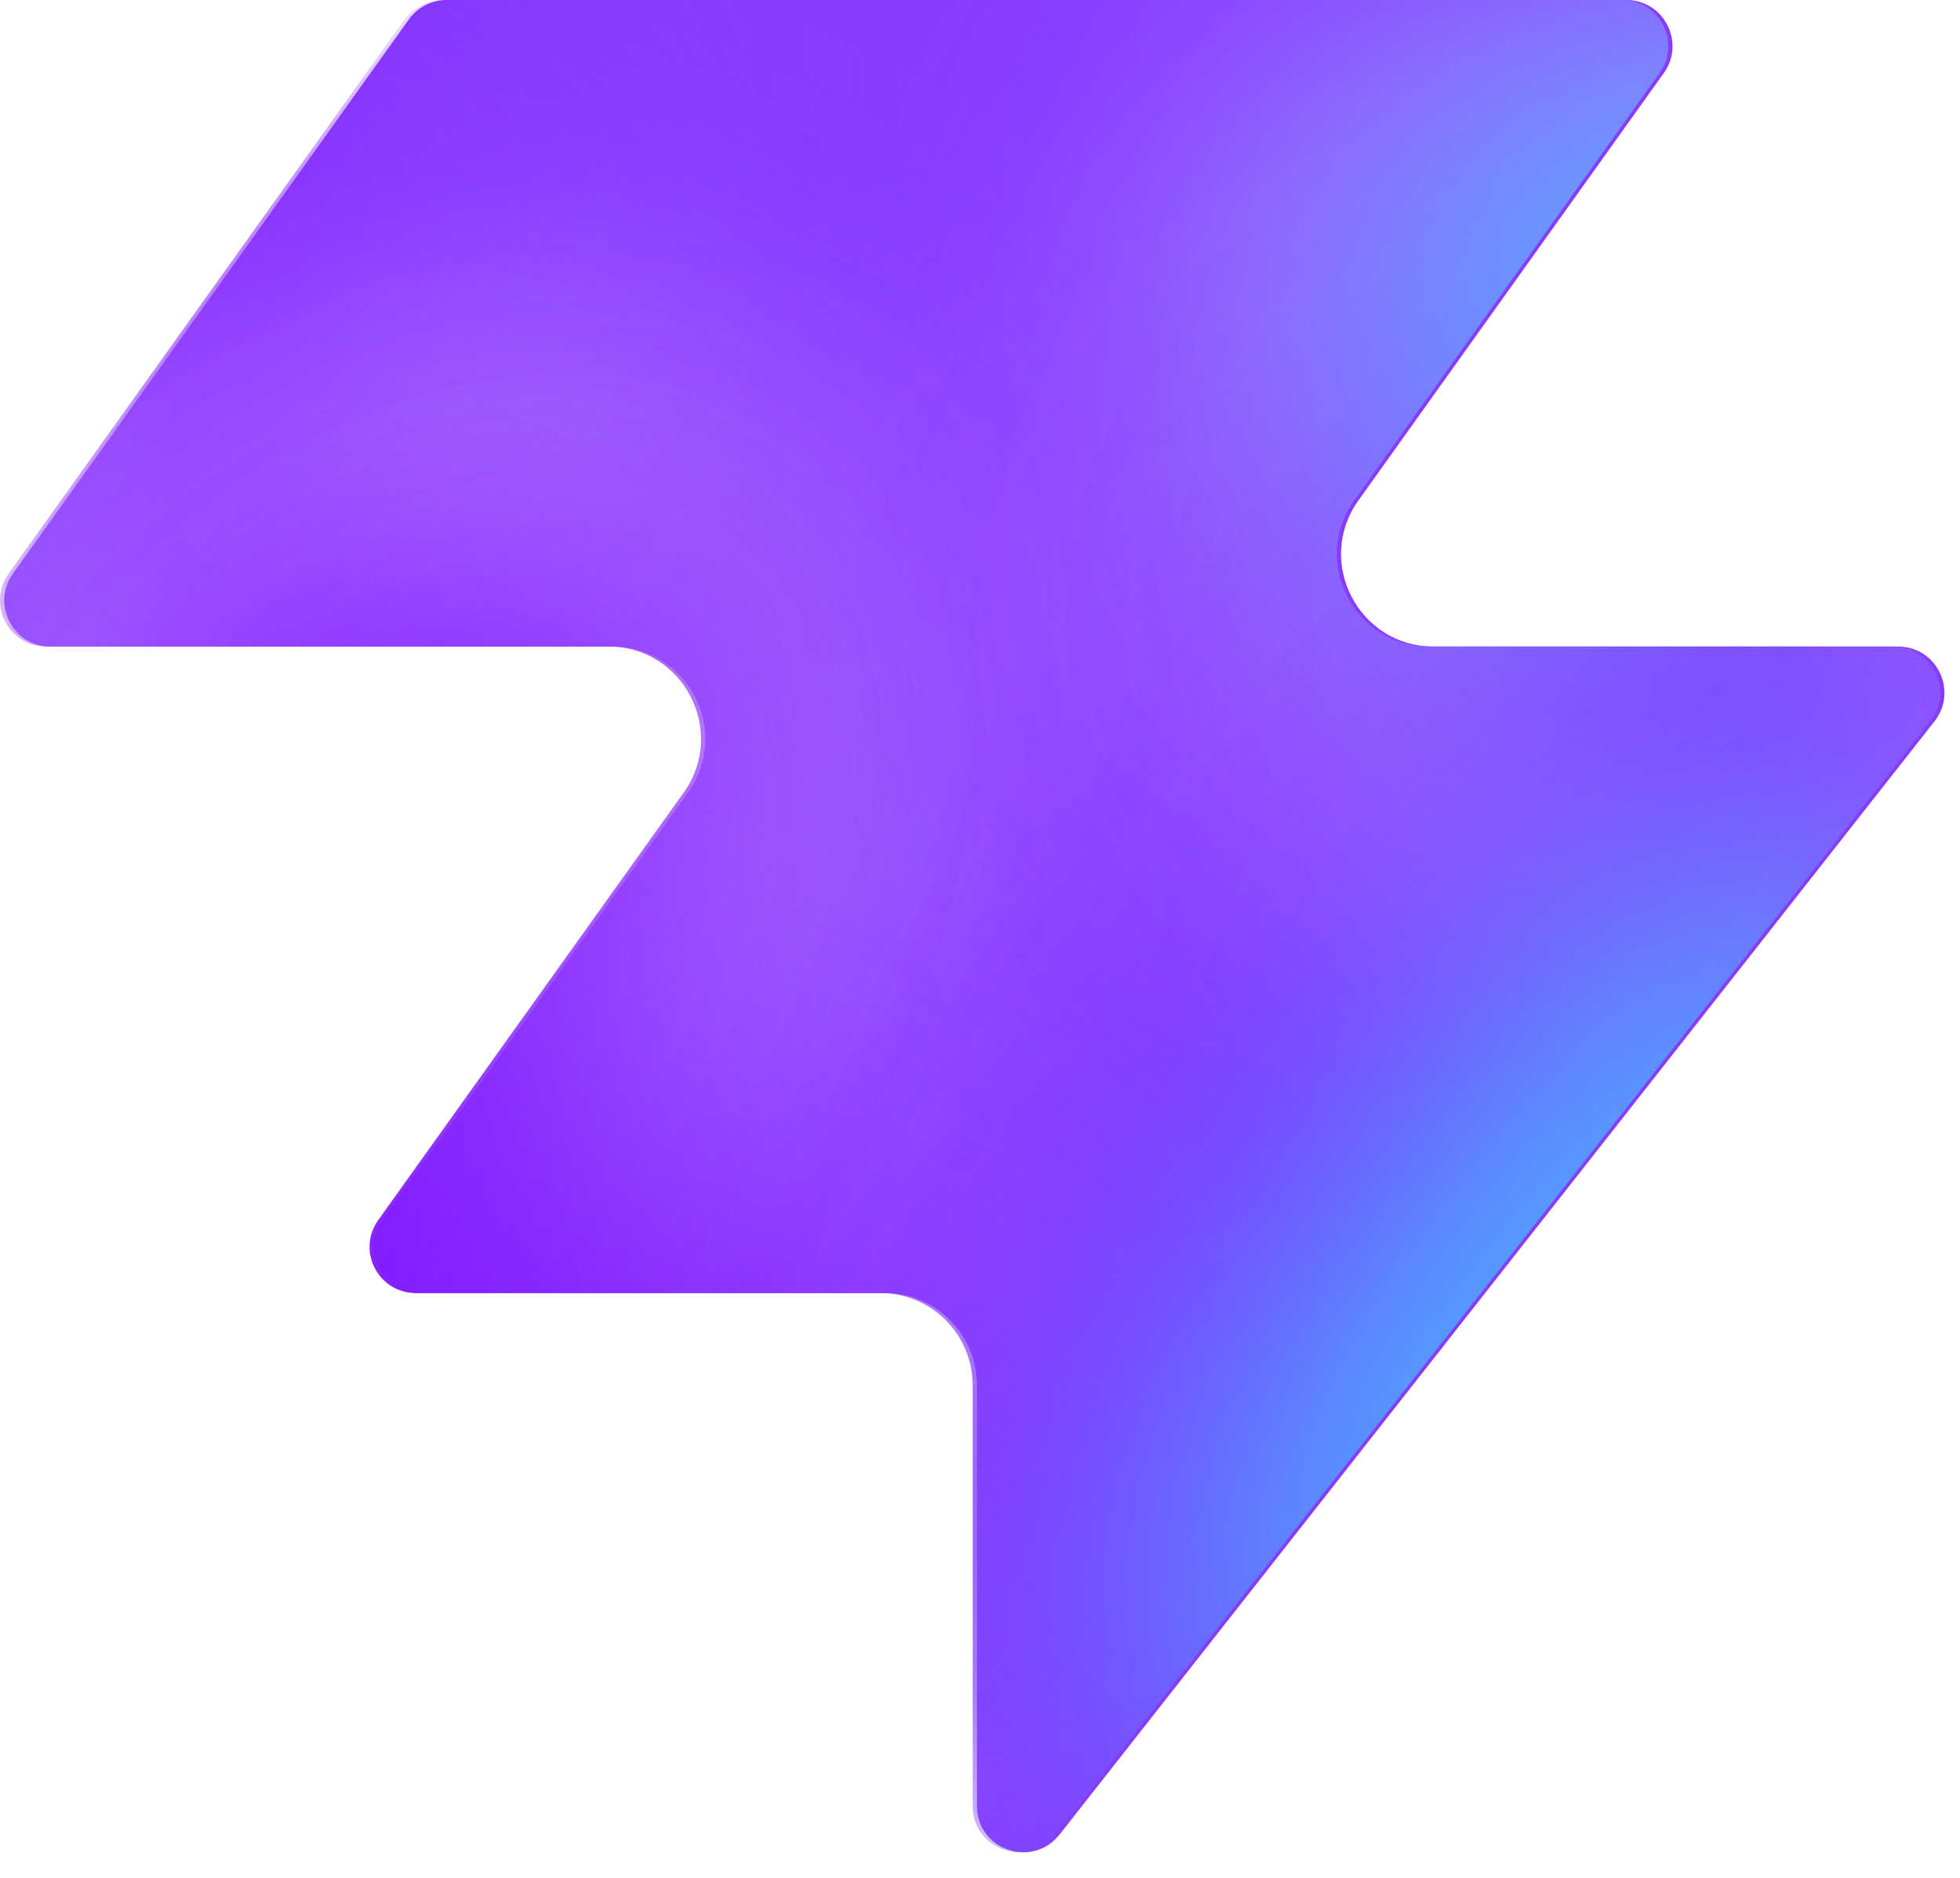
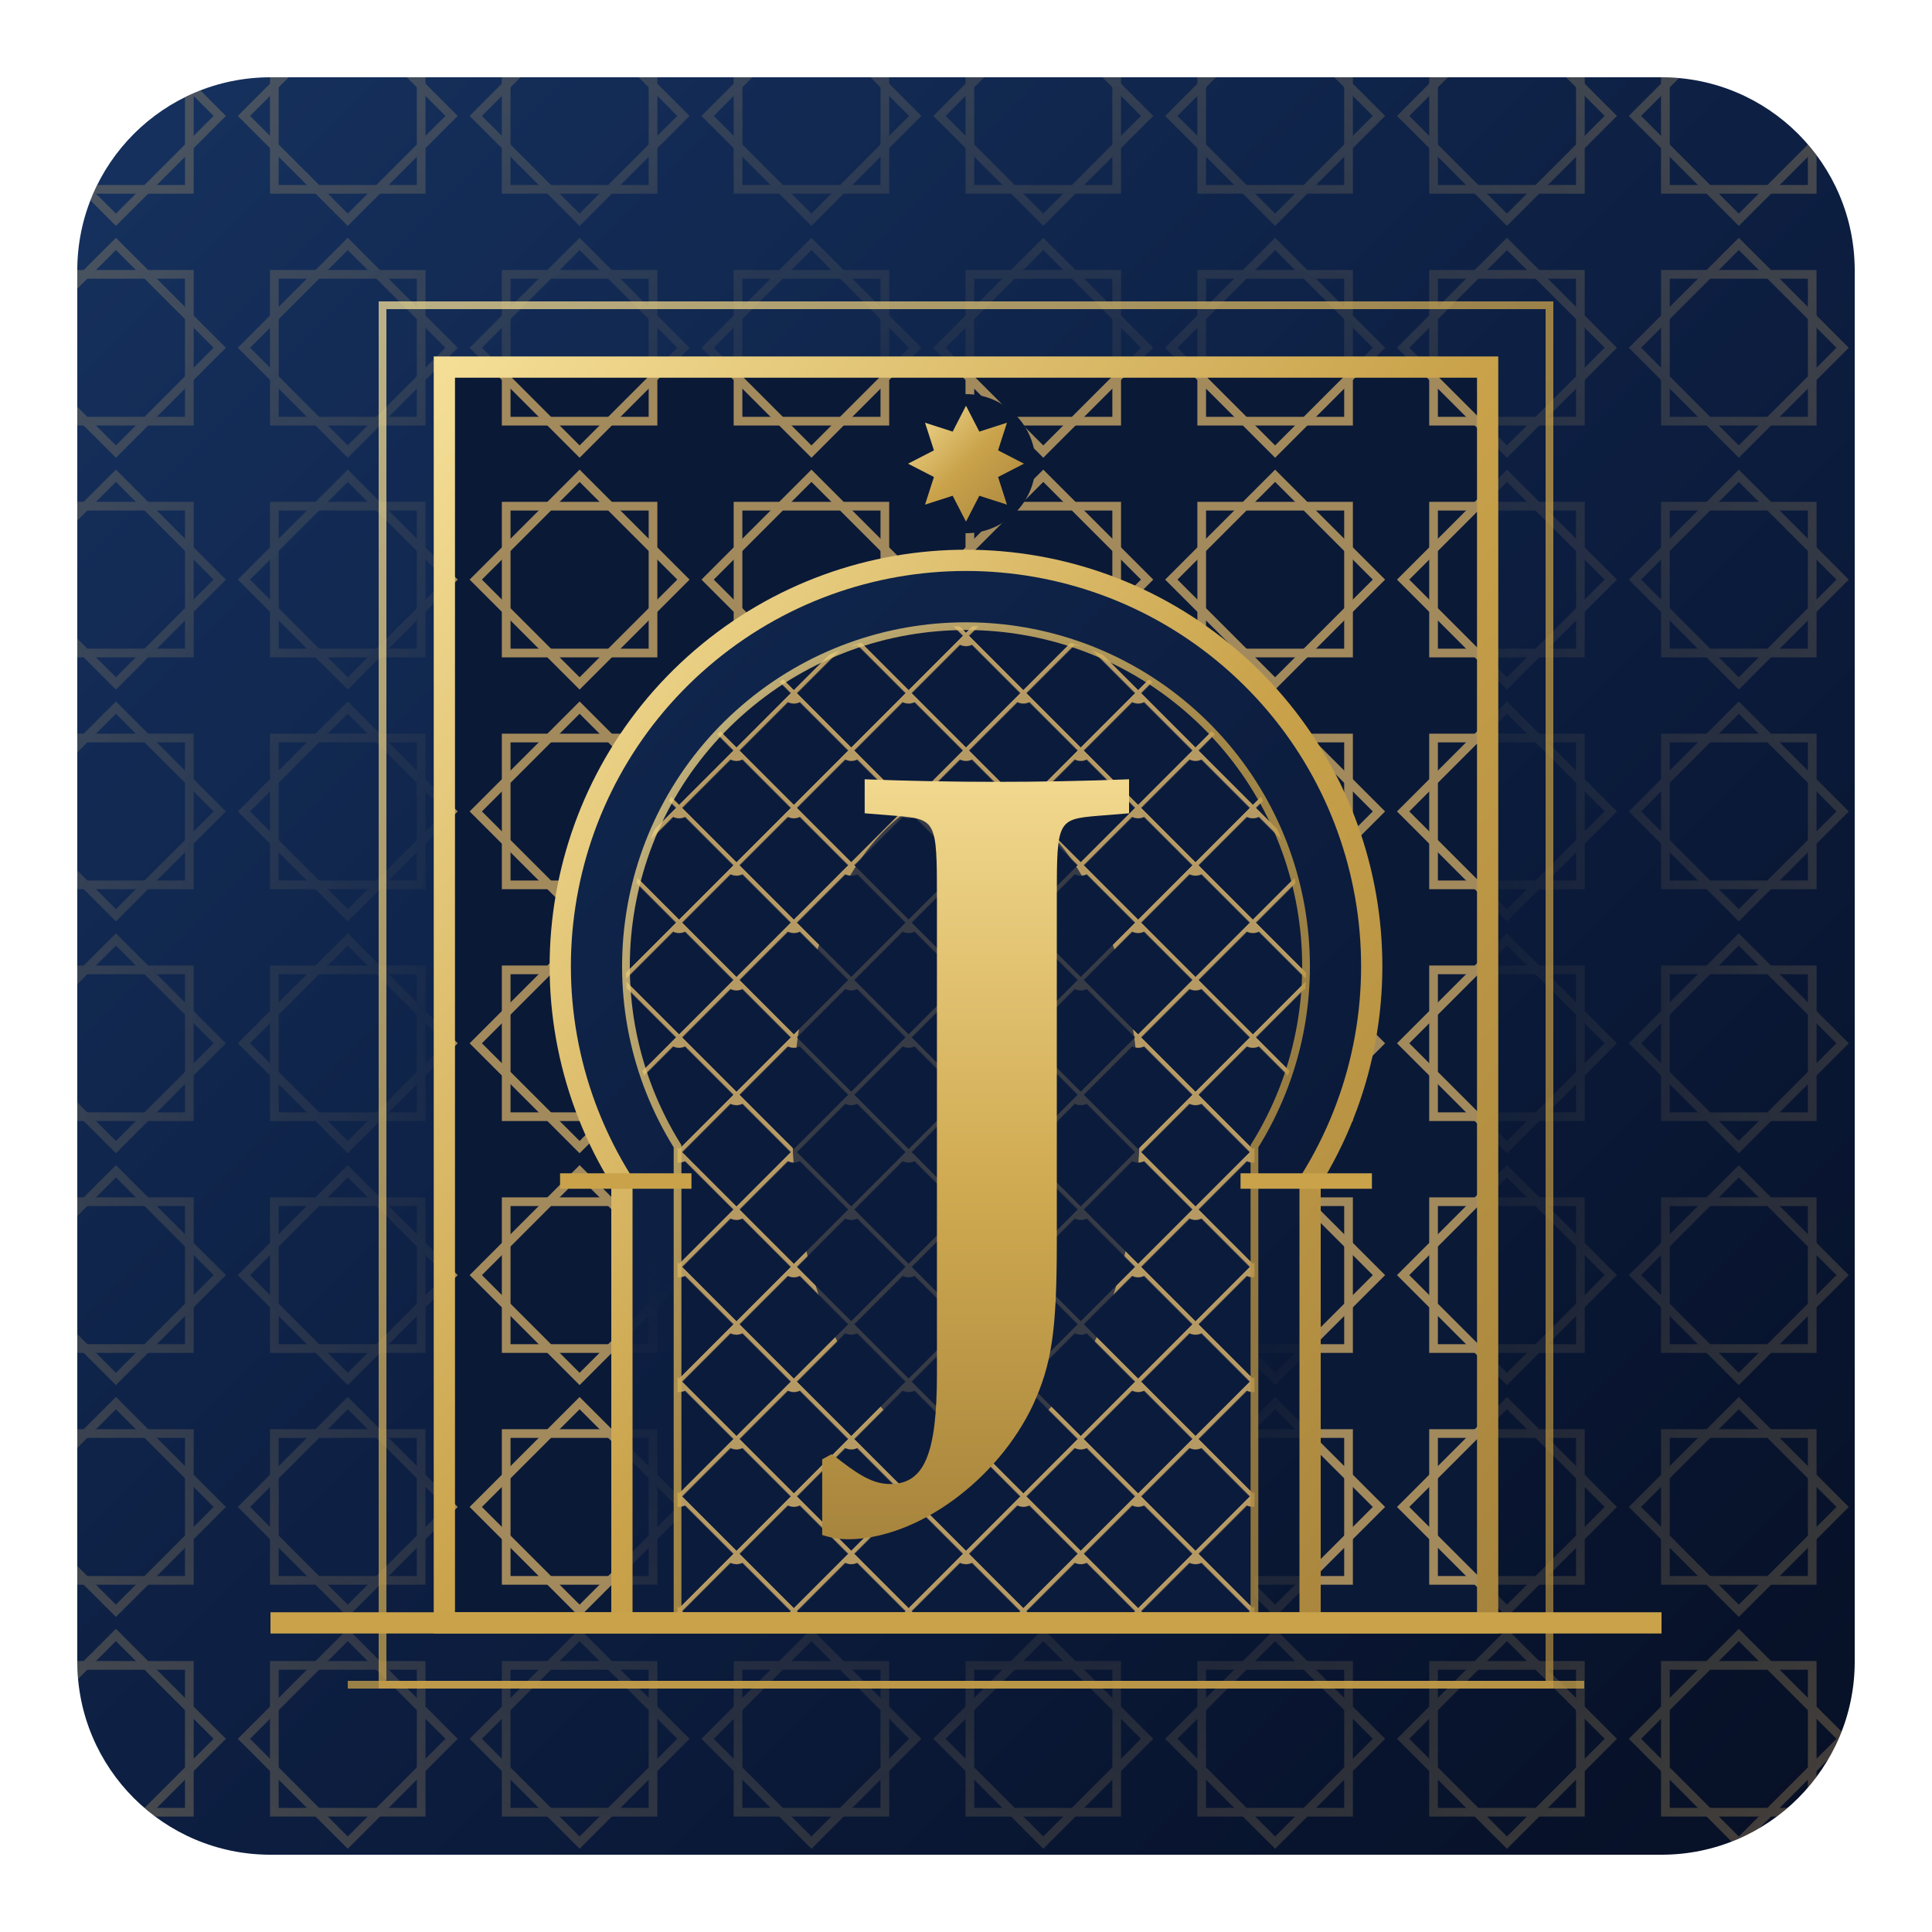
- <svg xmlns="http://www.w3.org/2000/svg" width="48" height="46" fill="none" viewBox="0 0 48 46">
-   <path fill="#863bff" d="M25.946 44.938c-.664.845-2.021.375-2.021-.698V33.937a2.26 2.26 0 0 0-2.262-2.262H10.287c-.92 0-1.456-1.04-.92-1.788l7.48-10.471c1.07-1.497 0-3.578-1.842-3.578H1.237c-.92 0-1.456-1.04-.92-1.788L10.013.474c.214-.297.556-.474.92-.474h28.894c.92 0 1.456 1.04.92 1.788l-7.48 10.471c-1.07 1.498 0 3.579 1.842 3.579h11.377c.943 0 1.473 1.088.89 1.83L25.947 44.94z" style="fill:#863bff;fill:color(display-p3 .525 .23 1);fill-opacity:1" />
-   <mask id="a" width="48" height="46" x="0" y="0" maskUnits="userSpaceOnUse" style="mask-type:alpha">
-     <path fill="#000" d="M25.842 44.938c-.664.844-2.021.375-2.021-.698V33.937a2.26 2.26 0 0 0-2.262-2.262H10.183c-.92 0-1.456-1.04-.92-1.788l7.48-10.471c1.07-1.498 0-3.579-1.842-3.579H1.133c-.92 0-1.456-1.04-.92-1.787L9.91.473c.214-.297.556-.474.92-.474h28.894c.92 0 1.456 1.04.92 1.788l-7.48 10.471c-1.07 1.498 0 3.578 1.842 3.578h11.377c.943 0 1.473 1.088.89 1.832L25.843 44.94z" style="fill:#000;fill-opacity:1" />
-   </mask>
-   <g mask="url(#a)">
-     <g filter="url(#b)">
-       <ellipse cx="5.508" cy="14.704" fill="#ede6ff" rx="5.508" ry="14.704" style="fill:#ede6ff;fill:color(display-p3 .927 .903 1);fill-opacity:1" transform="matrix(.00324 1 1 -.00324 -4.47 31.516)" />
-     </g>
-     <g filter="url(#c)">
-       <ellipse cx="10.399" cy="29.851" fill="#ede6ff" rx="10.399" ry="29.851" style="fill:#ede6ff;fill:color(display-p3 .927 .903 1);fill-opacity:1" transform="matrix(.00324 1 1 -.00324 -39.328 7.883)" />
-     </g>
-     <g filter="url(#d)">
-       <ellipse cx="5.508" cy="30.487" fill="#7e14ff" rx="5.508" ry="30.487" style="fill:#7e14ff;fill:color(display-p3 .492 .077 1);fill-opacity:1" transform="rotate(89.814 -25.913 -14.639)scale(1 -1)" />
-     </g>
-     <g filter="url(#e)">
-       <ellipse cx="5.508" cy="30.599" fill="#7e14ff" rx="5.508" ry="30.599" style="fill:#7e14ff;fill:color(display-p3 .492 .077 1);fill-opacity:1" transform="rotate(89.814 -32.644 -3.334)scale(1 -1)" />
-     </g>
-     <g filter="url(#f)">
-       <ellipse cx="5.508" cy="30.599" fill="#7e14ff" rx="5.508" ry="30.599" style="fill:#7e14ff;fill:color(display-p3 .492 .077 1);fill-opacity:1" transform="matrix(.00324 1 1 -.00324 -34.34 30.47)" />
-     </g>
-     <g filter="url(#g)">
-       <ellipse cx="14.072" cy="22.078" fill="#ede6ff" rx="14.072" ry="22.078" style="fill:#ede6ff;fill:color(display-p3 .927 .903 1);fill-opacity:1" transform="rotate(93.35 24.506 48.493)scale(-1 1)" />
-     </g>
-     <g filter="url(#h)">
-       <ellipse cx="3.47" cy="21.501" fill="#7e14ff" rx="3.47" ry="21.501" style="fill:#7e14ff;fill:color(display-p3 .492 .077 1);fill-opacity:1" transform="rotate(89.009 28.708 47.59)scale(-1 1)" />
-     </g>
-     <g filter="url(#i)">
-       <ellipse cx="3.47" cy="21.501" fill="#7e14ff" rx="3.47" ry="21.501" style="fill:#7e14ff;fill:color(display-p3 .492 .077 1);fill-opacity:1" transform="rotate(89.009 28.708 47.59)scale(-1 1)" />
-     </g>
-     <g filter="url(#j)">
-       <ellipse cx=".387" cy="8.972" fill="#7e14ff" rx="4.407" ry="29.108" style="fill:#7e14ff;fill:color(display-p3 .492 .077 1);fill-opacity:1" transform="rotate(39.51 .387 8.972)" />
-     </g>
-     <g filter="url(#k)">
-       <ellipse cx="47.523" cy="-6.092" fill="#7e14ff" rx="4.407" ry="29.108" style="fill:#7e14ff;fill:color(display-p3 .492 .077 1);fill-opacity:1" transform="rotate(37.892 47.523 -6.092)" />
-     </g>
-     <g filter="url(#l)">
-       <ellipse cx="41.412" cy="6.333" fill="#47bfff" rx="5.971" ry="9.665" style="fill:#47bfff;fill:color(display-p3 .28 .748 1);fill-opacity:1" transform="rotate(37.892 41.412 6.333)" />
-     </g>
-     <g filter="url(#m)">
-       <ellipse cx="-1.879" cy="38.332" fill="#7e14ff" rx="4.407" ry="29.108" style="fill:#7e14ff;fill:color(display-p3 .492 .077 1);fill-opacity:1" transform="rotate(37.892 -1.88 38.332)" />
-     </g>
-     <g filter="url(#n)">
-       <ellipse cx="-1.879" cy="38.332" fill="#7e14ff" rx="4.407" ry="29.108" style="fill:#7e14ff;fill:color(display-p3 .492 .077 1);fill-opacity:1" transform="rotate(37.892 -1.88 38.332)" />
-     </g>
-     <g filter="url(#o)">
-       <ellipse cx="35.651" cy="29.907" fill="#7e14ff" rx="4.407" ry="29.108" style="fill:#7e14ff;fill:color(display-p3 .492 .077 1);fill-opacity:1" transform="rotate(37.892 35.651 29.907)" />
-     </g>
-     <g filter="url(#p)">
-       <ellipse cx="38.418" cy="32.4" fill="#47bfff" rx="5.971" ry="15.297" style="fill:#47bfff;fill:color(display-p3 .28 .748 1);fill-opacity:1" transform="rotate(37.892 38.418 32.4)" />
-     </g>
+ <svg xmlns="http://www.w3.org/2000/svg" viewBox="0 0 100 100">
+   <defs>
+     <linearGradient id="nv" x1="0" y1="0" x2="1" y2="1">
+       <stop offset="0" stop-color="#16325f" />
+       <stop offset=".55" stop-color="#0c1d3f" />
+       <stop offset="1" stop-color="#060f24" />
+     </linearGradient>
+     <linearGradient id="gd" x1="0" y1="0" x2="1" y2="1">
+       <stop offset="0" stop-color="#f4de96" />
+       <stop offset=".5" stop-color="#c9a24a" />
+       <stop offset="1" stop-color="#a8853d" />
+     </linearGradient>
+     <linearGradient id="gdv" x1="0" y1="0" x2="0" y2="1">
+       <stop offset="0" stop-color="#f1d88e" />
+       <stop offset=".55" stop-color="#cfa950" />
+       <stop offset="1" stop-color="#a8853d" />
+     </linearGradient>
+     <pattern id="zel" width="12" height="12" patternUnits="userSpaceOnUse">
+       <g stroke="#d4b06a" stroke-width=".45" fill="none">
+         <rect x="2.2" y="2.2" width="7.6" height="7.6" />
+         <rect x="2.2" y="2.2" width="7.6" height="7.6" transform="rotate(45 6 6)" />
+       </g>
+     </pattern>
+     <radialGradient id="fadeR" cx=".5" cy=".5" r=".62">
+       <stop offset=".35" stop-color="#fff" stop-opacity="0" />
+       <stop offset="1" stop-color="#fff" stop-opacity="1" />
+     </radialGradient>
+     <mask id="fade">
+       <rect width="100" height="100" fill="url(#fadeR)" />
+     </mask>
+     <radialGradient id="fadeC" cx=".5" cy=".5" r=".5">
+       <stop offset="0" stop-color="#fff" />
+       <stop offset=".75" stop-color="#fff" stop-opacity=".35" />
+       <stop offset="1" stop-color="#fff" stop-opacity="0" />
+     </radialGradient>
+     <mask id="fadeIn">
+       <rect width="100" height="100" fill="url(#fadeC)" />
+     </mask>
+   </defs>
+   <defs>
+     <linearGradient id="gdd" x1="0" y1="0" x2="1" y2="1">
+       <stop offset="0" stop-color="#d9b560" />
+       <stop offset=".5" stop-color="#b38a3a" />
+       <stop offset="1" stop-color="#8a6626" />
+     </linearGradient>
+     <linearGradient id="iv" x1="0" y1="0" x2="1" y2="1">
+       <stop offset="0" stop-color="#fbf7ec" />
+       <stop offset="1" stop-color="#efe6d0" />
+     </linearGradient>
+     <pattern id="zeln" width="12" height="12" patternUnits="userSpaceOnUse">
+       <g stroke="#0c1d3f" stroke-width=".45" fill="none">
+         <rect x="2.2" y="2.2" width="7.6" height="7.6" />
+         <rect x="2.2" y="2.2" width="7.6" height="7.6" transform="rotate(45 6 6)" />
+       </g>
+     </pattern>
+     <pattern id="lat" width="4.2" height="4.2" patternUnits="userSpaceOnUse" patternTransform="rotate(45 50 50)">
+       <path d="M0 0 H4.2 M0 0 V4.2" stroke="#d4b06a" stroke-width=".45" />
+       <circle cx="0" cy="0" r=".7" fill="#d4b06a" />
+     </pattern>
+   </defs>
+   <rect x="4" y="4" width="92" height="92" rx="10" fill="url(#nv)" />
+   <g mask="url(#fade)" opacity=".3">
+     <rect x="4" y="4" width="92" height="92" rx="10" fill="url(#zel)" />
  </g>
-   <defs>
-     <filter id="b" width="60.045" height="41.654" x="-19.77" y="16.149" color-interpolation-filters="sRGB" filterUnits="userSpaceOnUse">
-       <feFlood flood-opacity="0" result="BackgroundImageFix" />
-       <feBlend in="SourceGraphic" in2="BackgroundImageFix" result="shape" />
-       <feGaussianBlur result="effect1_foregroundBlur_2002_17158" stdDeviation="7.659" />
-     </filter>
-     <filter id="c" width="90.34" height="51.437" x="-54.613" y="-7.533" color-interpolation-filters="sRGB" filterUnits="userSpaceOnUse">
-       <feFlood flood-opacity="0" result="BackgroundImageFix" />
-       <feBlend in="SourceGraphic" in2="BackgroundImageFix" result="shape" />
-       <feGaussianBlur result="effect1_foregroundBlur_2002_17158" stdDeviation="7.659" />
-     </filter>
-     <filter id="d" width="79.355" height="29.4" x="-49.64" y="2.03" color-interpolation-filters="sRGB" filterUnits="userSpaceOnUse">
-       <feFlood flood-opacity="0" result="BackgroundImageFix" />
-       <feBlend in="SourceGraphic" in2="BackgroundImageFix" result="shape" />
-       <feGaussianBlur result="effect1_foregroundBlur_2002_17158" stdDeviation="4.596" />
-     </filter>
-     <filter id="e" width="79.579" height="29.4" x="-45.045" y="20.029" color-interpolation-filters="sRGB" filterUnits="userSpaceOnUse">
-       <feFlood flood-opacity="0" result="BackgroundImageFix" />
-       <feBlend in="SourceGraphic" in2="BackgroundImageFix" result="shape" />
-       <feGaussianBlur result="effect1_foregroundBlur_2002_17158" stdDeviation="4.596" />
-     </filter>
-     <filter id="f" width="79.579" height="29.4" x="-43.513" y="21.178" color-interpolation-filters="sRGB" filterUnits="userSpaceOnUse">
-       <feFlood flood-opacity="0" result="BackgroundImageFix" />
-       <feBlend in="SourceGraphic" in2="BackgroundImageFix" result="shape" />
-       <feGaussianBlur result="effect1_foregroundBlur_2002_17158" stdDeviation="4.596" />
-     </filter>
-     <filter id="g" width="74.749" height="58.852" x="15.756" y="-17.901" color-interpolation-filters="sRGB" filterUnits="userSpaceOnUse">
-       <feFlood flood-opacity="0" result="BackgroundImageFix" />
-       <feBlend in="SourceGraphic" in2="BackgroundImageFix" result="shape" />
-       <feGaussianBlur result="effect1_foregroundBlur_2002_17158" stdDeviation="7.659" />
-     </filter>
-     <filter id="h" width="61.377" height="25.362" x="23.548" y="2.284" color-interpolation-filters="sRGB" filterUnits="userSpaceOnUse">
-       <feFlood flood-opacity="0" result="BackgroundImageFix" />
-       <feBlend in="SourceGraphic" in2="BackgroundImageFix" result="shape" />
-       <feGaussianBlur result="effect1_foregroundBlur_2002_17158" stdDeviation="4.596" />
-     </filter>
-     <filter id="i" width="61.377" height="25.362" x="23.548" y="2.284" color-interpolation-filters="sRGB" filterUnits="userSpaceOnUse">
-       <feFlood flood-opacity="0" result="BackgroundImageFix" />
-       <feBlend in="SourceGraphic" in2="BackgroundImageFix" result="shape" />
-       <feGaussianBlur result="effect1_foregroundBlur_2002_17158" stdDeviation="4.596" />
-     </filter>
-     <filter id="j" width="56.045" height="63.649" x="-27.636" y="-22.853" color-interpolation-filters="sRGB" filterUnits="userSpaceOnUse">
-       <feFlood flood-opacity="0" result="BackgroundImageFix" />
-       <feBlend in="SourceGraphic" in2="BackgroundImageFix" result="shape" />
-       <feGaussianBlur result="effect1_foregroundBlur_2002_17158" stdDeviation="4.596" />
-     </filter>
-     <filter id="k" width="54.814" height="64.646" x="20.116" y="-38.415" color-interpolation-filters="sRGB" filterUnits="userSpaceOnUse">
-       <feFlood flood-opacity="0" result="BackgroundImageFix" />
-       <feBlend in="SourceGraphic" in2="BackgroundImageFix" result="shape" />
-       <feGaussianBlur result="effect1_foregroundBlur_2002_17158" stdDeviation="4.596" />
-     </filter>
-     <filter id="l" width="33.541" height="35.313" x="24.641" y="-11.323" color-interpolation-filters="sRGB" filterUnits="userSpaceOnUse">
-       <feFlood flood-opacity="0" result="BackgroundImageFix" />
-       <feBlend in="SourceGraphic" in2="BackgroundImageFix" result="shape" />
-       <feGaussianBlur result="effect1_foregroundBlur_2002_17158" stdDeviation="4.596" />
-     </filter>
-     <filter id="m" width="54.814" height="64.646" x="-29.286" y="6.009" color-interpolation-filters="sRGB" filterUnits="userSpaceOnUse">
-       <feFlood flood-opacity="0" result="BackgroundImageFix" />
-       <feBlend in="SourceGraphic" in2="BackgroundImageFix" result="shape" />
-       <feGaussianBlur result="effect1_foregroundBlur_2002_17158" stdDeviation="4.596" />
-     </filter>
-     <filter id="n" width="54.814" height="64.646" x="-29.286" y="6.009" color-interpolation-filters="sRGB" filterUnits="userSpaceOnUse">
-       <feFlood flood-opacity="0" result="BackgroundImageFix" />
-       <feBlend in="SourceGraphic" in2="BackgroundImageFix" result="shape" />
-       <feGaussianBlur result="effect1_foregroundBlur_2002_17158" stdDeviation="4.596" />
-     </filter>
-     <filter id="o" width="54.814" height="64.646" x="8.244" y="-2.416" color-interpolation-filters="sRGB" filterUnits="userSpaceOnUse">
-       <feFlood flood-opacity="0" result="BackgroundImageFix" />
-       <feBlend in="SourceGraphic" in2="BackgroundImageFix" result="shape" />
-       <feGaussianBlur result="effect1_foregroundBlur_2002_17158" stdDeviation="4.596" />
-     </filter>
-     <filter id="p" width="39.409" height="43.623" x="18.713" y="10.588" color-interpolation-filters="sRGB" filterUnits="userSpaceOnUse">
-       <feFlood flood-opacity="0" result="BackgroundImageFix" />
-       <feBlend in="SourceGraphic" in2="BackgroundImageFix" result="shape" />
-       <feGaussianBlur result="effect1_foregroundBlur_2002_17158" stdDeviation="4.596" />
-     </filter>
-   </defs>
+   <clipPath id="spdm">
+     <path d="M23 19 H77 V84 H23 Z M32.19 84 V61.13 A21 21 0 1 1 67.81 61.13 V84 Z" clip-rule="evenodd" />
+   </clipPath>
+   <g clip-path="url(#spdm)">
+     <rect x="23" y="19" width="54" height="65" fill="#0a1936" />
+     <rect x="23" y="19" width="54" height="65" fill="url(#zel)" opacity=".75" />
+   </g>
+   <clipPath id="inm">
+     <path d="M35.07 84 V59.33 A17.6 17.6 0 1 1 64.93 59.33 V84 Z" />
+   </clipPath>
+   <g clip-path="url(#inm)">
+     <rect width="100" height="100" fill="#0b1b3c" />
+     <rect width="100" height="100" fill="url(#lat)" opacity=".85" />
+     <ellipse cx="50" cy="58" rx="9" ry="17" fill="#0b1b3c" opacity=".75" />
+   </g>
+   <rect x="23" y="19" width="54" height="65" fill="none" stroke="url(#gd)" stroke-width="1.1" />
+   <rect x="19.8" y="15.8" width="60.4" height="71.4" fill="none" stroke="url(#gd)" stroke-width=".4" opacity=".75" />
+   <path d="M32.19 84 V61.13 A21 21 0 1 1 67.81 61.13 V84" fill="none" stroke="url(#gd)" stroke-width="1.1" />
+   <path d="M35.07 84 V59.33 A17.6 17.6 0 1 1 64.93 59.33 V84" fill="none" stroke="url(#gd)" stroke-width=".4" opacity=".8" />
+   <path d="M28.99 61.13 H35.79 M64.21 61.13 H71.01" stroke="#c9a24a" stroke-width=".8" />
+   <path d="M14 84 H86" stroke="#c9a24a" stroke-width="1.1" />
+   <path d="M18 87.2 H82" stroke="#c9a24a" stroke-width=".4" opacity=".75" />
+   <circle cx="50" cy="24" r="3.6" fill="#0a1936" />
+   <path d="M50.00,21.00 L50.69,22.34 L52.12,21.88 L51.66,23.31 L53.00,24.00 L51.66,24.69 L52.12,26.12 L50.69,25.66 L50.00,27.00 L49.31,25.66 L47.88,26.12 L48.34,24.69 L47.00,24.00 L48.34,23.31 L47.88,21.88 L49.31,22.34Z" fill="url(#gd)" />
+   <path transform="translate(43.04 70.30)" d="M-0.484 5.236V9.152C0.088 9.328 0.484 9.372 0.836 9.372C4.4 9.372 8.58 6.336 10.428 2.42C11.396 0.308 11.66 -1.408 11.66 -6.028V-23.892C11.66 -27.808 11.704 -27.896 13.772 -28.072L15.4 -28.204V-29.964C13.112 -29.876 10.824 -29.832 8.536 -29.832C6.248 -29.832 4.004 -29.876 1.716 -29.964V-28.204L3.344 -28.072C5.412 -27.896 5.456 -27.808 5.456 -23.892V0.792C5.456 4.972 4.796 6.512 3.036 6.512C2.288 6.512 1.628 6.204 0.484 5.324C0.22 5.104 0.176 5.104 0.0 4.972Z" fill="url(#gdv)" />
</svg>
